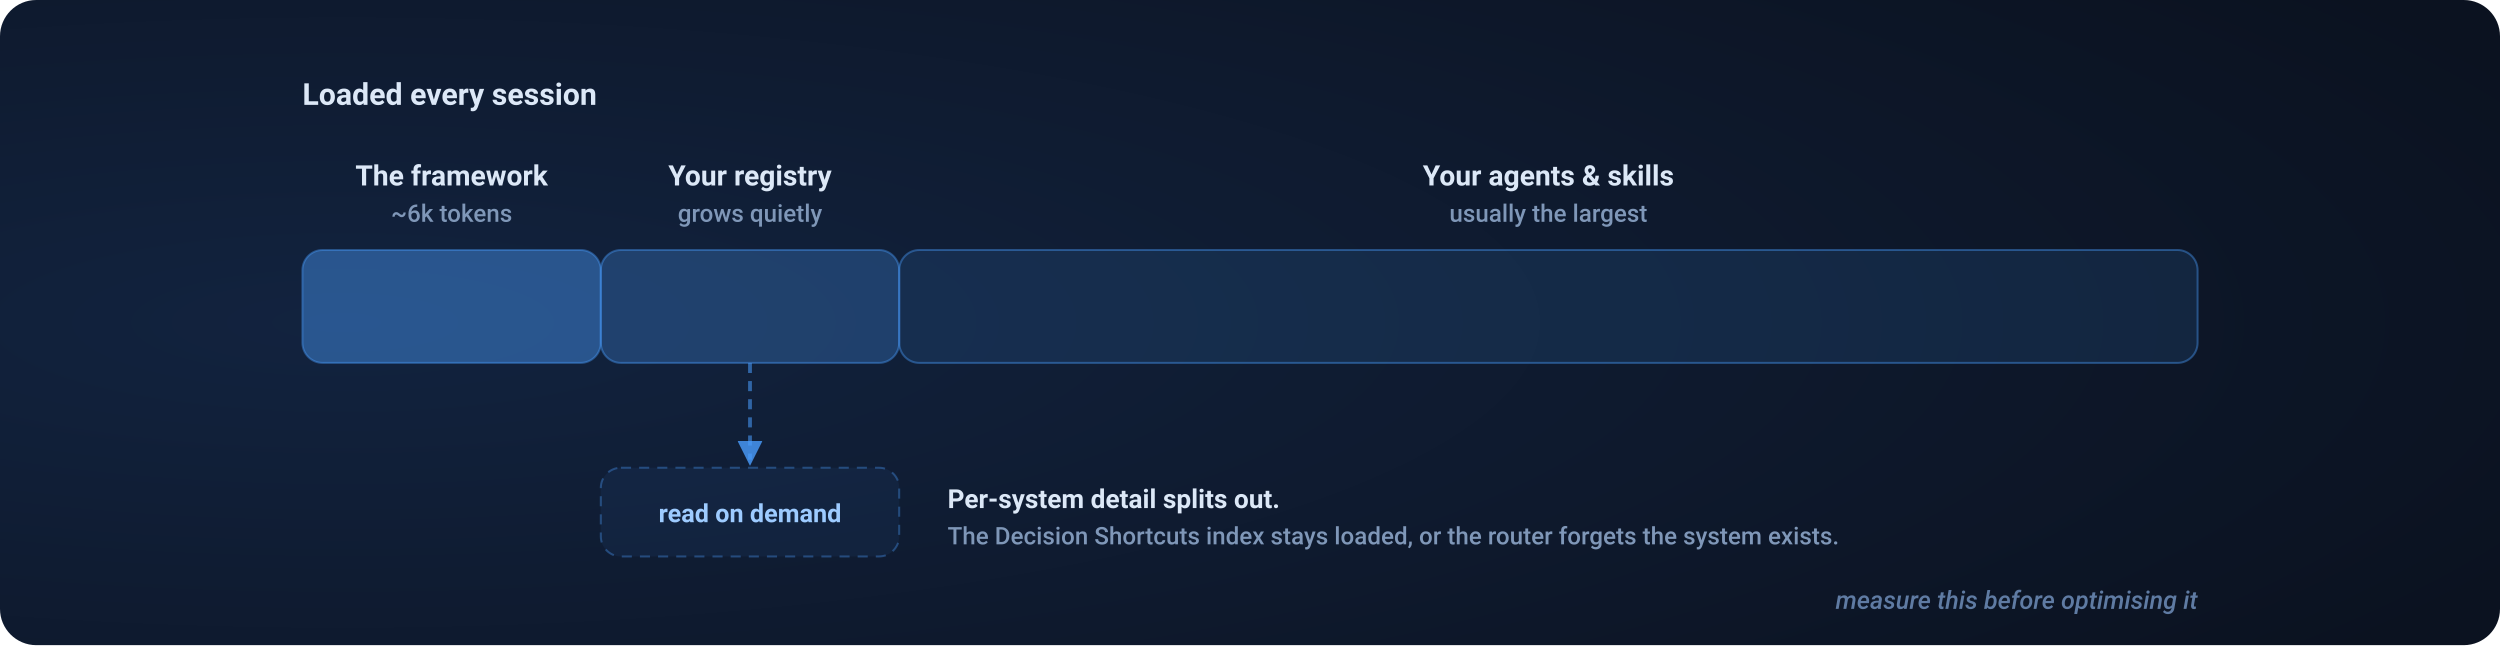
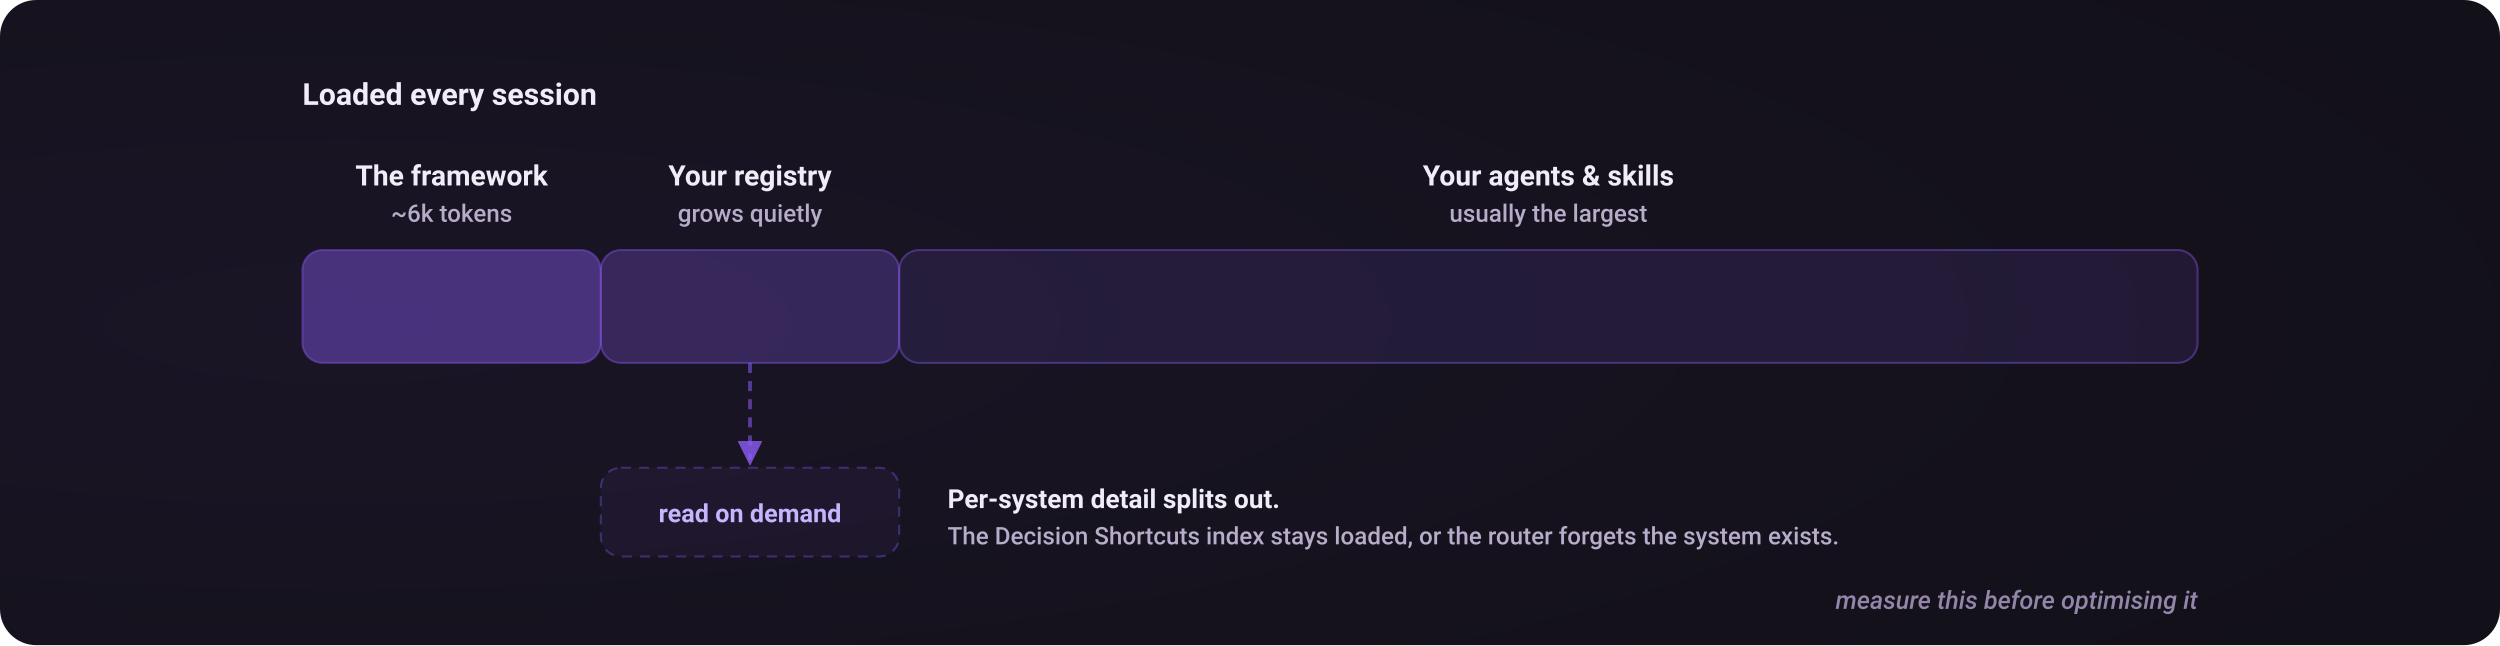
<svg xmlns="http://www.w3.org/2000/svg" viewBox="0 0 1240 320" font-family="-apple-system,BlinkMacSystemFont,Segoe UI,Roboto,Helvetica,Arial,sans-serif">
  <defs>
    <radialGradient id="src" cx="0.5" cy="0.5" r="0.5">
-       <stop offset="0" stop-color="#eaf5ff" />
-       <stop offset="1" stop-color="#4a9eff" />
+       <stop offset="0" stop-color="#C4B5FD" />
+       <stop offset="1" stop-color="#8B5CF6" />
    </radialGradient>
    <radialGradient id="vign" cx="0.14" cy="0.5" r="0.95">
-       <stop offset="0" stop-color="#12233f" />
-       <stop offset="1" stop-color="#0b1220" />
+       <stop offset="0" stop-color="#1A1526" />
+       <stop offset="1" stop-color="#121018" />
    </radialGradient>
    <filter id="glow" x="-80%" y="-80%" width="260%" height="260%">
-       <feGaussianBlur stdDeviation="4" result="b" />
+       <feGaussianBlur stdDeviation="0" result="b" />
      <feMerge>
        <feMergeNode in="b" />
        <feMergeNode in="SourceGraphic" />
      </feMerge>
    </filter>
    <filter id="soft" x="-140%" y="-140%" width="380%" height="380%">
-       <feGaussianBlur stdDeviation="9" />
+       <feGaussianBlur stdDeviation="2" />
    </filter>
    <marker id="arw" viewBox="0 0 10 10" refX="7.5" refY="5" markerWidth="7" markerHeight="7" orient="auto-start-reverse">
-       <path d="M0,0 L10,5 L0,10 z" fill="#63b3ed" />
+       <path d="M0,0 L10,5 L0,10 z" fill="#C4B5FD" />
    </marker>
    <marker id="arwd" viewBox="0 0 10 10" refX="7.5" refY="5" markerWidth="6.5" markerHeight="6.5" orient="auto-start-reverse">
-       <path d="M0,0 L10,5 L0,10 z" fill="#4a9eff" opacity="0.8" />
+       <path d="M0,0 L10,5 L0,10 z" fill="#8B5CF6" opacity="0.8" />
    </marker>
  </defs>
  <rect width="1240" height="320" rx="18" fill="url(#vign)" />
-   <rect x="150.0" y="124.0" width="148.0" height="56.0" rx="10.0" fill="#4a9eff" fill-opacity="0.42" stroke="#4a9eff" stroke-opacity="0.4" />
-   <rect x="298.0" y="124.0" width="148.0" height="56.0" rx="10.0" fill="#4a9eff" fill-opacity="0.26" stroke="#4a9eff" stroke-opacity="0.4" />
-   <rect x="446.0" y="124.0" width="644.0" height="56.0" rx="10.0" fill="#4a9eff" fill-opacity="0.12" stroke="#4a9eff" stroke-opacity="0.4" />
-   <text x="224.0" y="92.0" text-anchor="middle" font-size="14" font-weight="600" fill="#dce8f7">The framework</text>
-   <text x="224.0" y="110.0" text-anchor="middle" font-size="12" font-weight="500" fill="#7f97b8">~6k tokens</text>
-   <text x="372.0" y="92.0" text-anchor="middle" font-size="14" font-weight="600" fill="#dce8f7">Your registry</text>
-   <text x="372.0" y="110.0" text-anchor="middle" font-size="12" font-weight="500" fill="#7f97b8">grows quietly</text>
-   <text x="768.0" y="92.0" text-anchor="middle" font-size="14" font-weight="600" fill="#dce8f7">Your agents &amp; skills</text>
-   <text x="768.0" y="110.0" text-anchor="middle" font-size="12" font-weight="500" fill="#7f97b8">usually the largest</text>
-   <text x="150.0" y="52.0" font-size="15" font-weight="700" fill="#dce8f7">Loaded every session</text>
-   <path d="M 372.0 180.0 C 372.0 206.0 372.0 206.0 372.0 228.0" fill="none" stroke="#4a9eff" stroke-opacity="0.55" stroke-width="1.9" stroke-dasharray="5 4" marker-end="url(#arwd)" />
-   <rect x="298.0" y="232.0" width="148.0" height="44.0" rx="10.0" fill="#4a9eff" fill-opacity="0.06" stroke="#4a9eff" stroke-opacity="0.35" stroke-dasharray="5 4" />
-   <text x="372.0" y="259.0" text-anchor="middle" font-size="12.5" font-weight="600" fill="#9dcbff">read on demand</text>
-   <text x="470.0" y="252.0" font-size="13" font-weight="600" fill="#dce8f7">Per-system detail splits out.</text>
-   <text x="470.0" y="270.0" font-size="12" font-weight="500" fill="#7f97b8">The Decision Shortcuts index stays loaded, or the router forgets the system exists.</text>
-   <text x="1090.0" y="302.0" text-anchor="end" font-size="12.5" font-weight="500" fill="#5f7ba3" font-style="italic">measure this before optimising it</text>
+   <rect x="150.0" y="124.0" width="148.0" height="56.0" rx="10.0" fill="#8B5CF6" fill-opacity="0.42" stroke="#8B5CF6" stroke-opacity="0.4" />
+   <rect x="298.0" y="124.0" width="148.0" height="56.0" rx="10.0" fill="#8B5CF6" fill-opacity="0.26" stroke="#8B5CF6" stroke-opacity="0.4" />
+   <rect x="446.0" y="124.0" width="644.0" height="56.0" rx="10.0" fill="#8B5CF6" fill-opacity="0.12" stroke="#8B5CF6" stroke-opacity="0.4" />
+   <text x="224.0" y="92.0" text-anchor="middle" font-size="14" font-weight="600" fill="#F1EDF8">The framework</text>
+   <text x="224.0" y="110.0" text-anchor="middle" font-size="12" font-weight="500" fill="#B7ACC9">~6k tokens</text>
+   <text x="372.0" y="92.0" text-anchor="middle" font-size="14" font-weight="600" fill="#F1EDF8">Your registry</text>
+   <text x="372.0" y="110.0" text-anchor="middle" font-size="12" font-weight="500" fill="#B7ACC9">grows quietly</text>
+   <text x="768.0" y="92.0" text-anchor="middle" font-size="14" font-weight="600" fill="#F1EDF8">Your agents &amp; skills</text>
+   <text x="768.0" y="110.0" text-anchor="middle" font-size="12" font-weight="500" fill="#B7ACC9">usually the largest</text>
+   <text x="150.0" y="52.0" font-size="15" font-weight="700" fill="#F1EDF8">Loaded every session</text>
+   <path d="M 372.0 180.0 C 372.0 206.0 372.0 206.0 372.0 228.0" fill="none" stroke="#8B5CF6" stroke-opacity="0.55" stroke-width="1.9" stroke-dasharray="5 4" marker-end="url(#arwd)" />
+   <rect x="298.0" y="232.0" width="148.0" height="44.0" rx="10.0" fill="#8B5CF6" fill-opacity="0.06" stroke="#8B5CF6" stroke-opacity="0.35" stroke-dasharray="5 4" />
+   <text x="372.0" y="259.0" text-anchor="middle" font-size="12.5" font-weight="600" fill="#C4B5FD">read on demand</text>
+   <text x="470.0" y="252.0" font-size="13" font-weight="600" fill="#F1EDF8">Per-system detail splits out.</text>
+   <text x="470.0" y="270.0" font-size="12" font-weight="500" fill="#B7ACC9">The Decision Shortcuts index stays loaded, or the router forgets the system exists.</text>
+   <text x="1090.0" y="302.0" text-anchor="end" font-size="12.5" font-weight="500" fill="#9485AA" font-style="italic">measure this before optimising it</text>
</svg>
